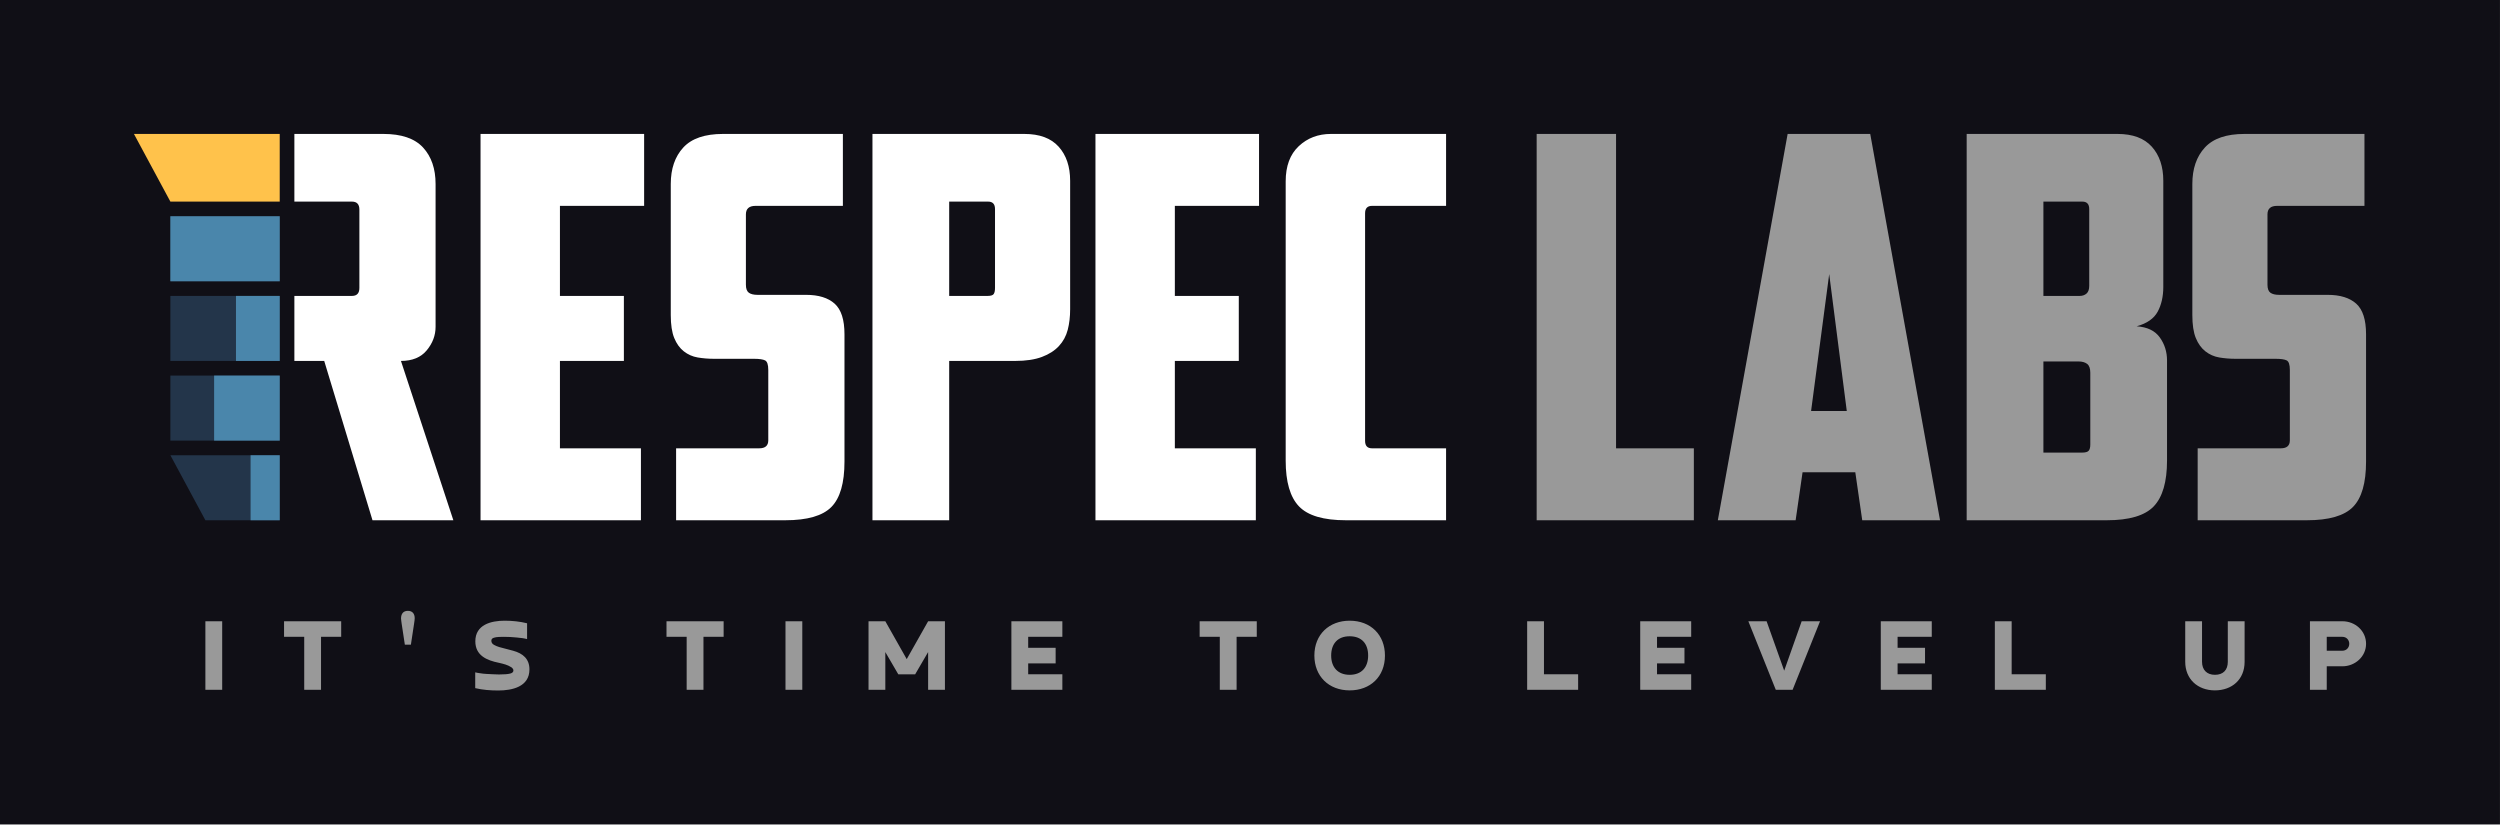
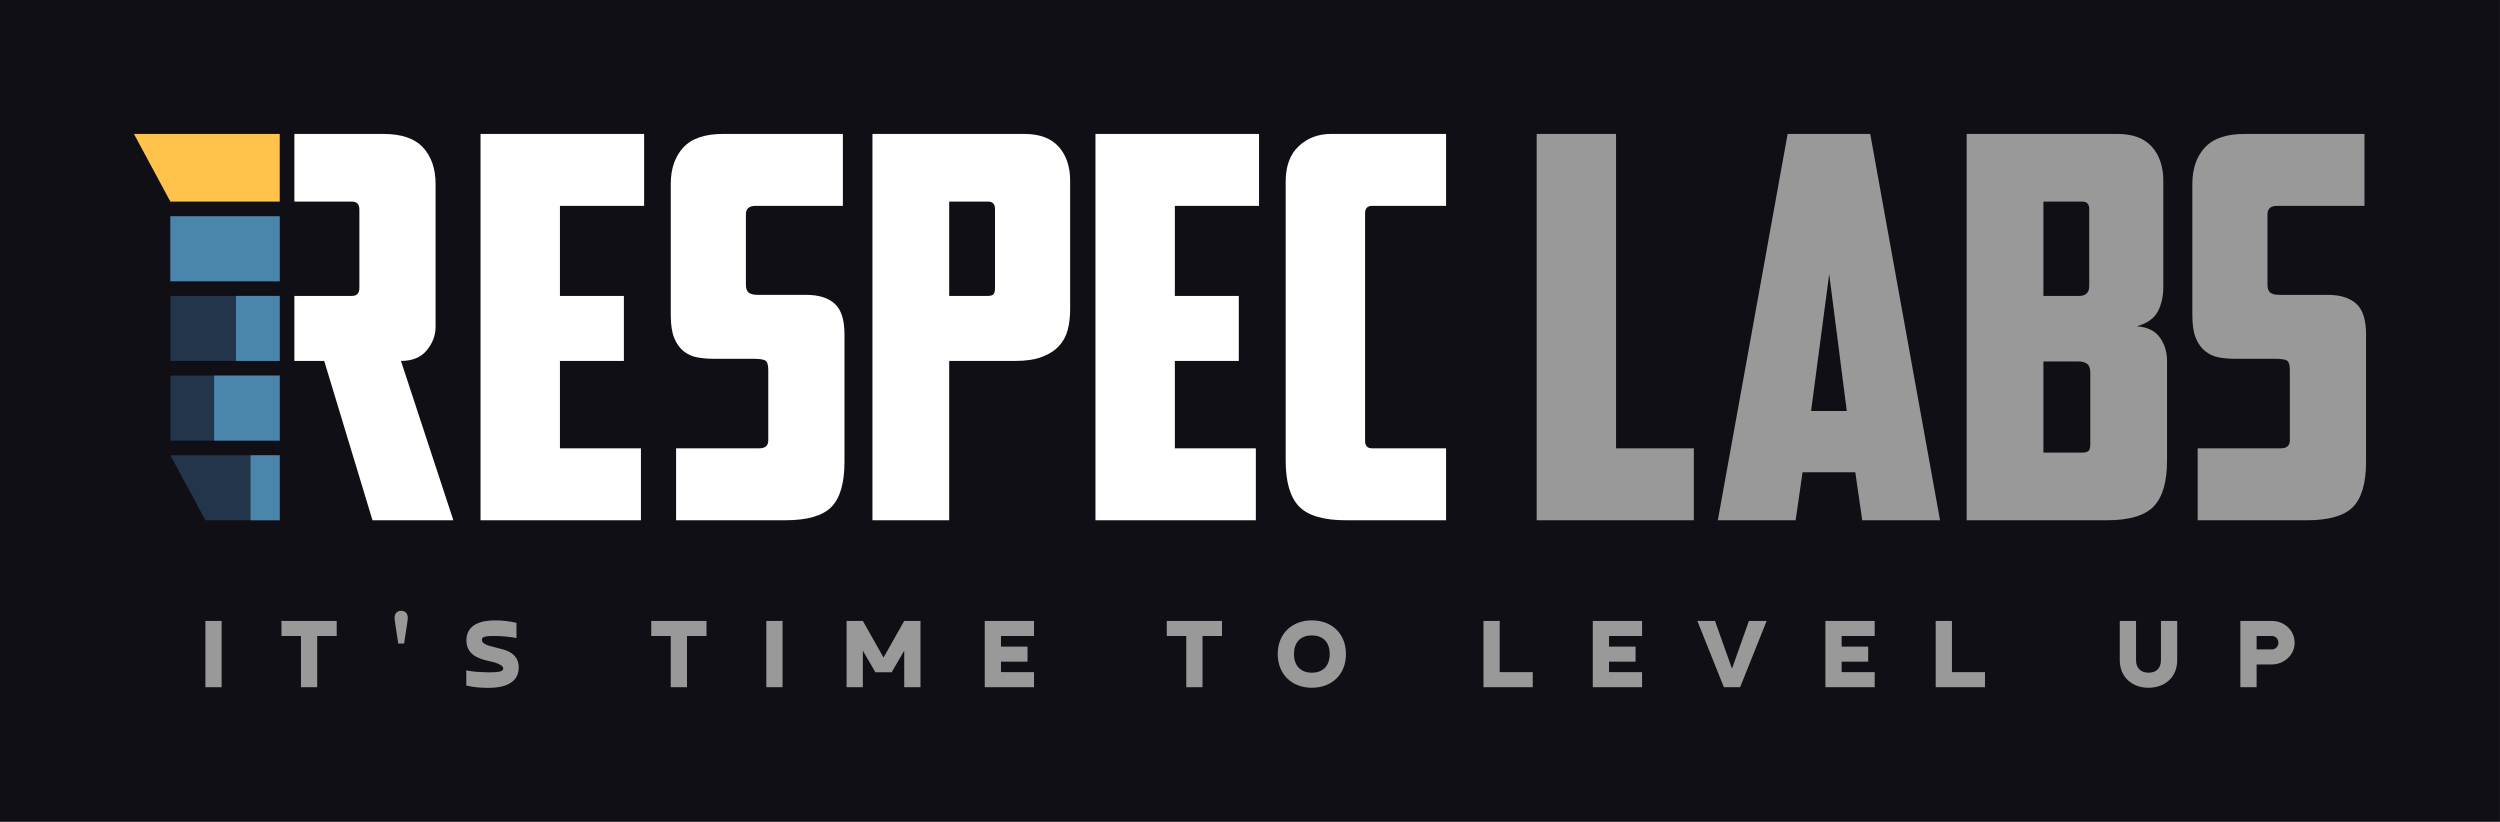
- <svg xmlns="http://www.w3.org/2000/svg" viewBox="-5.027 0.473 93.834 30.944">
-   <rect x="-5.027" y="0.473" width="93.833" height="30.944" fill="#100F16" />
+ <svg xmlns="http://www.w3.org/2000/svg" viewBox="-5.027 0.473 93.834 30.845">
+   <rect x="-5.027" y="0.473" width="93.833" height="30.845" fill="#100F16" />
  <rect x="1.368" y="8.590" width="4.104" height="2.440" fill="#23354A" />
  <rect x="1.368" y="8.590" width="4.104" height="2.440" fill="#4A86AB" />
  <rect x="1.368" y="11.580" width="4.104" height="2.440" fill="#23354A" />
  <rect x="3.830" y="11.580" width="1.642" height="2.440" fill="#4A86AB" />
  <rect x="1.368" y="14.570" width="4.104" height="2.440" fill="#23354A" />
  <rect x="3.010" y="14.570" width="2.462" height="2.440" fill="#4A86AB" />
  <polygon points="1.368,17.560 5.472,17.560 5.472,20.000 2.682,20.000" fill="#23354A" />
  <rect x="4.378" y="17.560" width="1.094" height="2.440" fill="#4A86AB" />
  <polygon points="0.000,5.5 5.472,5.5 5.472,8.04 1.368,8.04" fill="#FFC24B" />
  <path d="M11.322 12.74 c0 0.32 -0.11 0.613 -0.33 0.88 s-0.543 0.4 -0.97 0.4 l1.967 5.98 L8.954 20 L7.142 14.02 L6.022 14.02 L6.022 11.58 L8.182 11.58 c0.187 0 0.28 -0.1 0.28 -0.3 l0 -2.94 c0 -0.2 -0.093 -0.3 -0.28 -0.3 L6.022 8.04 L6.022 5.5 L9.362 5.5 c0.68 0 1.177 0.17 1.49 0.51 s0.47 0.797 0.47 1.37 l0 5.36 z" fill="#FFFFFF" />
  <g transform="translate(3.7094,0)">
    <path d="M 9.3,5.5 L 15.44,5.5 L 15.44,8.2 L 12.28,8.2 L 12.28,11.58 L 14.68,11.58 L 14.68,14.02 L 12.28,14.02 L 12.28,17.3 L 15.32,17.3 L 15.32,20 L 9.3,20 L 9.3,5.5 L 9.3,5.5  M 16.64,20.0 L 16.64,17.3 L 19.76,17.3 C 19.987,17.3 20.1,17.2 20.1,17.0 L 20.1,14.36 C 20.1,14.16 20.06,14.04 19.98,14.0 C 19.9,13.96 19.76,13.94 19.56,13.94 L 18.06,13.94 C 17.847,13.94 17.643,13.923 17.45,13.89 C 17.257,13.857 17.083,13.78 16.93,13.66 C 16.777,13.54 16.657,13.373 16.57,13.16 C 16.483,12.947 16.44,12.66 16.44,12.3 L 16.44,7.38 C 16.44,6.807 16.597,6.35 16.91,6.01 C 17.223,5.67 17.72,5.5 18.4,5.5 L 22.9,5.5 L 22.9,8.2 L 19.62,8.2 C 19.38,8.2 19.26,8.307 19.26,8.52 L 19.26,11.16 C 19.26,11.307 19.297,11.407 19.37,11.46 C 19.443,11.513 19.553,11.54 19.7,11.54 L 21.52,11.54 C 21.987,11.54 22.343,11.65 22.59,11.87 C 22.837,12.09 22.96,12.473 22.96,13.02 L 22.96,17.8 C 22.96,18.6 22.797,19.167 22.47,19.5 C 22.143,19.833 21.567,20.0 20.74,20.0 L 16.64,20.0 L 16.64,20.0  M 26.89,8.04 L 26.89,11.58 L 28.33,11.58 C 28.45,11.58 28.527,11.557 28.56,11.51 C 28.593,11.463 28.61,11.387 28.61,11.28 L 28.61,8.32 C 28.61,8.133 28.523,8.04 28.35,8.04 L 26.89,8.04 L 26.89,8.04  M 29.71,5.5 C 30.283,5.5 30.713,5.66 31,5.98 C 31.287,6.3 31.43,6.727 31.43,7.26 L 31.43,12.08 C 31.43,12.36 31.4,12.617 31.34,12.85 C 31.28,13.083 31.17,13.287 31.01,13.46 C 30.85,13.633 30.637,13.77 30.37,13.87 C 30.103,13.97 29.77,14.02 29.37,14.02 L 26.89,14.02 L 26.89,20 L 24.01,20 L 24.01,5.5 L 29.71,5.5 L 29.71,5.5  M 32.38,5.5 L 38.52,5.5 L 38.52,8.2 L 35.36,8.2 L 35.36,11.58 L 37.76,11.58 L 37.76,14.02 L 35.36,14.02 L 35.36,17.3 L 38.4,17.3 L 38.4,20 L 32.38,20 L 32.38,5.5 L 32.38,5.5  M 41.78,20.0 C 40.94,20.0 40.353,19.827 40.02,19.48 C 39.687,19.133 39.52,18.56 39.52,17.76 L 39.52,7.28 C 39.52,6.707 39.683,6.267 40.01,5.96 C 40.337,5.653 40.74,5.5 41.22,5.5 L 45.54,5.5 L 45.54,8.2 L 42.76,8.2 C 42.587,8.2 42.5,8.293 42.5,8.48 L 42.5,17.02 C 42.5,17.207 42.587,17.3 42.76,17.3 L 45.54,17.3 L 45.54,20.0 L 41.78,20.0 " fill="#FFFFFF" />
    <path d="M 48.94,5.5 L 51.92,5.5 L 51.92,17.3 L 54.84,17.3 L 54.84,20.0 L 48.94,20.0 L 48.94,5.5  M 58.92,18.2 L 58.66,20.0 L 55.74,20.0 L 58.36,5.5 L 61.46,5.5 L 64.08,20.0 L 61.16,20.0 L 60.9,18.2 L 58.92,18.2  M 59.24,15.9 L 60.58,15.9 L 59.92,10.76 L 59.24,15.9  M 67.96,8.04 L 67.96,11.58 L 69.32,11.58 C 69.427,11.58 69.513,11.55 69.58,11.49 C 69.647,11.43 69.68,11.333 69.68,11.2 L 69.68,8.32 C 69.68,8.133 69.593,8.04 69.42,8.04 L 67.96,8.04 L 67.96,8.04  M 69.72,14.46 C 69.72,14.3 69.68,14.19 69.6,14.13 C 69.52,14.07 69.413,14.04 69.28,14.04 L 67.96,14.04 L 67.96,17.46 L 69.42,17.46 C 69.54,17.46 69.62,17.437 69.66,17.39 C 69.7,17.343 69.72,17.267 69.72,17.16 L 69.72,14.46  M 72.46,11.24 C 72.46,11.6 72.39,11.91 72.25,12.17 C 72.11,12.43 71.847,12.613 71.46,12.72 C 71.86,12.747 72.15,12.887 72.33,13.14 C 72.51,13.393 72.6,13.68 72.6,14 L 72.6,17.76 C 72.6,18.56 72.433,19.133 72.1,19.48 C 71.767,19.827 71.18,20 70.34,20 L 65.08,20 L 65.08,5.5 L 70.74,5.5 C 71.313,5.5 71.743,5.66 72.03,5.98 C 72.317,6.3 72.46,6.727 72.46,7.26 L 72.46,11.24 L 72.46,11.24  M 73.75,20.0 L 73.75,17.3 L 76.87,17.3 C 77.097,17.3 77.21,17.2 77.21,17.0 L 77.21,14.36 C 77.21,14.16 77.17,14.04 77.09,14.0 C 77.01,13.96 76.87,13.94 76.67,13.94 L 75.17,13.94 C 74.957,13.94 74.753,13.923 74.56,13.89 C 74.367,13.857 74.193,13.78 74.04,13.66 C 73.887,13.54 73.767,13.373 73.68,13.16 C 73.593,12.947 73.55,12.66 73.55,12.3 L 73.55,7.38 C 73.55,6.807 73.707,6.35 74.02,6.01 C 74.333,5.67 74.83,5.5 75.51,5.5 L 80.01,5.5 L 80.01,8.2 L 76.73,8.2 C 76.49,8.2 76.37,8.307 76.37,8.52 L 76.37,11.16 C 76.37,11.307 76.407,11.407 76.48,11.46 C 76.553,11.513 76.663,11.54 76.81,11.54 L 78.63,11.54 C 79.097,11.54 79.453,11.65 79.7,11.87 C 79.947,12.09 80.07,12.473 80.07,13.02 L 80.07,17.8 C 80.07,18.6 79.907,19.167 79.58,19.5 C 79.253,19.833 78.677,20.0 77.85,20.0 L 73.75,20.0" fill="#999999" />
  </g>
-   <path d="M1.12 7.76 l3 0 l0 12.24 l-3 0 l0 -12.24 z M15.164 7.76 l10.2 0 l0 2.78 l-3.6 0 l0 9.46 l-3 0 l0 -9.46 l-3.6 0 l0 -2.78 z M38.388 8.12 l-0.58 3.82 l-1.08 0 l-0.58 -3.82 c-0.02 -0.18 -0.04 -0.32 -0.06 -0.46 s-0.04 -0.26 -0.04 -0.4 c0 -0.8 0.38 -1.36 1.22 -1.36 c0.82 0 1.22 0.52 1.22 1.32 c0 0.22 -0.04 0.52 -0.1 0.9 z M49.292 19.7 l0 -2.82 c0.24 0.06 0.54 0.12 0.88 0.16 c0.34 0.06 0.7 0.1 1.08 0.12 s0.76 0.04 1.16 0.06 s0.78 0.04 1.12 0.04 c0.94 0 1.6 -0.06 2 -0.16 c0.38 -0.1 0.58 -0.28 0.58 -0.56 c0 -0.24 -0.18 -0.42 -0.36 -0.56 c-0.66 -0.44 -1.44 -0.62 -2.22 -0.8 c-2.2 -0.44 -4.22 -1.32 -4.22 -3.84 c0 -2.98 2.82 -3.68 5.24 -3.68 c1.34 0 2.7 0.14 4 0.46 l0 2.82 c-0.2 -0.06 -0.46 -0.1 -0.78 -0.16 c-0.34 -0.04 -0.68 -0.08 -1.06 -0.12 c-0.78 -0.08 -1.52 -0.12 -2.3 -0.12 c-0.44 0 -1.36 0 -1.78 0.16 c-0.28 0.1 -0.46 0.22 -0.46 0.54 c0 0.16 0.04 0.3 0.12 0.42 c0.08 0.14 0.22 0.24 0.4 0.34 c0.54 0.3 1.24 0.48 1.84 0.62 c0.5 0.12 1 0.26 1.52 0.4 c1.76 0.48 2.92 1.46 2.92 3.34 c0 3.1 -3.08 3.76 -5.56 3.76 c-1.36 0 -2.78 -0.1 -4.12 -0.42 z M83.44 7.76 l10.2 0 l0 2.78 l-3.6 0 l0 9.46 l-3 0 l0 -9.46 l-3.6 0 l0 -2.78 z M104.684 7.76 l3 0 l0 12.24 l-3 0 l0 -12.24 z M122.508 13.26 l0 6.74 l-3 0 l0 -12.24 l3 0 l3.82 6.76 l3.82 -6.76 l3 0 l0 12.24 l-3 0 l0 -6.74 l-2.32 3.98 l-3 0 z M145.012 7.76 l9.1 0 l0 2.78 l-6.1 0 l0 1.96 l4.9 0 l0 2.78 l-4.9 0 l0 1.94 l6.1 0 l0 2.78 l-9.1 0 l0 -12.24 z M178.62 7.76 l10.2 0 l0 2.78 l-3.6 0 l0 9.46 l-3 0 l0 -9.46 l-3.6 0 l0 -2.78 z M205.404 17.32 c2.18 0 3.3 -1.4 3.3 -3.44 c0 -2.16 -1.2 -3.44 -3.3 -3.44 c-2.2 0 -3.3 1.4 -3.3 3.44 c0 2.12 1.22 3.44 3.3 3.44 z M205.404 20.1 c-3.76 0 -6.3 -2.56 -6.3 -6.22 c0 -3.78 2.66 -6.22 6.3 -6.22 c3.78 0 6.3 2.54 6.3 6.22 c0 3.8 -2.64 6.22 -6.3 6.22 z M246.192 17.22 l0 2.78 l-9.1 0 l0 -12.24 l3 0 l0 9.46 l6.1 0 z M257.276 7.76 l9.1 0 l0 2.78 l-6.1 0 l0 1.96 l4.9 0 l0 2.78 l-4.9 0 l0 1.94 l6.1 0 l0 2.78 l-9.1 0 l0 -12.24 z M286.1 7.76 l3.28 0 l-4.9 12.24 l-3 0 l-4.9 -12.24 l3.26 0 l3.14 8.82 z M300.224 7.76 l9.1 0 l0 2.78 l-6.1 0 l0 1.96 l4.9 0 l0 2.78 l-4.9 0 l0 1.94 l6.1 0 l0 2.78 l-9.1 0 l0 -12.24 z M329.688 17.22 l0 2.78 l-9.1 0 l0 -12.24 l3 0 l0 9.46 l6.1 0 z M362.176 7.76 l3 0 l0 7.24 c0 3.18 -2.28 5.1 -5.3 5.1 c-3.1 0 -5.3 -2.04 -5.3 -5.1 l0 -7.24 l3 0 l0 7.24 c0 1.44 0.86 2.32 2.3 2.32 c1.48 0 2.3 -0.86 2.3 -2.32 l0 -7.24 z M376.84 20 l0 -12.24 l5.8 0 c2.28 0 4.22 1.72 4.22 4.02 c0 2.32 -2 4.02 -4.22 4.02 l-2.8 0 l0 4.2 l-3 0 z M382.64 10.54 l-2.8 0 l0 2.48 l2.8 0 c0.7 0 1.22 -0.54 1.22 -1.24 s-0.52 -1.24 -1.22 -1.24 z" fill="#999999" transform="translate(2.4465,22.1596) scale(0.21024)" />
+   <path d="M1.12 7.76 l3 0 l0 12.24 l-3 0 l0 -12.24 z M15.164 7.76 l10.2 0 l0 2.78 l-3.6 0 l0 9.46 l-3 0 l0 -9.46 l-3.6 0 l0 -2.78 z M38.388 8.12 l-0.58 3.82 l-1.08 0 l-0.58 -3.82 c-0.02 -0.18 -0.04 -0.32 -0.06 -0.46 s-0.04 -0.26 -0.04 -0.4 c0 -0.8 0.38 -1.36 1.22 -1.36 c0.82 0 1.22 0.52 1.22 1.32 c0 0.22 -0.04 0.52 -0.1 0.9 z M49.292 19.7 l0 -2.82 c0.24 0.06 0.54 0.12 0.88 0.16 c0.34 0.06 0.7 0.1 1.08 0.12 s0.76 0.04 1.16 0.06 s0.78 0.04 1.12 0.04 c0.94 0 1.6 -0.06 2 -0.16 c0.38 -0.1 0.58 -0.28 0.58 -0.56 c0 -0.24 -0.18 -0.42 -0.36 -0.56 c-0.66 -0.44 -1.44 -0.62 -2.22 -0.8 c-2.2 -0.44 -4.22 -1.32 -4.22 -3.84 c0 -2.98 2.82 -3.68 5.24 -3.68 c1.34 0 2.7 0.14 4 0.46 l0 2.82 c-0.2 -0.06 -0.46 -0.1 -0.78 -0.16 c-0.34 -0.04 -0.68 -0.08 -1.06 -0.12 c-0.78 -0.08 -1.52 -0.12 -2.3 -0.12 c-0.44 0 -1.36 0 -1.78 0.16 c-0.28 0.1 -0.46 0.22 -0.46 0.54 c0 0.16 0.04 0.3 0.12 0.42 c0.08 0.14 0.22 0.24 0.4 0.34 c0.54 0.3 1.24 0.48 1.84 0.62 c0.5 0.12 1 0.26 1.52 0.4 c1.76 0.48 2.92 1.46 2.92 3.34 c0 3.1 -3.08 3.76 -5.56 3.76 c-1.36 0 -2.78 -0.1 -4.12 -0.42 z M83.44 7.76 l10.2 0 l0 2.78 l-3.6 0 l0 9.46 l-3 0 l0 -9.46 l-3.6 0 l0 -2.78 z M104.684 7.76 l3 0 l0 12.24 l-3 0 l0 -12.24 z M122.508 13.26 l0 6.74 l-3 0 l0 -12.24 l3 0 l3.82 6.76 l3.82 -6.76 l3 0 l0 12.24 l-3 0 l0 -6.74 l-2.32 3.98 l-3 0 z M145.012 7.76 l9.1 0 l0 2.78 l-6.1 0 l0 1.96 l4.9 0 l0 2.78 l-4.9 0 l0 1.94 l6.1 0 l0 2.78 l-9.1 0 l0 -12.24 z M178.62 7.76 l10.2 0 l0 2.78 l-3.6 0 l0 9.46 l-3 0 l0 -9.46 l-3.6 0 l0 -2.78 z M205.404 17.32 c2.18 0 3.3 -1.4 3.3 -3.44 c0 -2.16 -1.2 -3.44 -3.3 -3.44 c-2.2 0 -3.3 1.4 -3.3 3.44 c0 2.12 1.22 3.44 3.3 3.44 z M205.404 20.1 c-3.76 0 -6.3 -2.56 -6.3 -6.22 c0 -3.78 2.66 -6.22 6.3 -6.22 c3.78 0 6.3 2.54 6.3 6.22 c0 3.8 -2.64 6.22 -6.3 6.22 z M246.192 17.22 l0 2.78 l-9.1 0 l0 -12.24 l3 0 l0 9.46 l6.1 0 z M257.276 7.76 l9.1 0 l0 2.78 l-6.1 0 l0 1.96 l4.9 0 l0 2.78 l-4.9 0 l0 1.94 l6.1 0 l0 2.78 l-9.1 0 l0 -12.24 z M286.1 7.76 l3.28 0 l-4.9 12.24 l-3 0 l-4.9 -12.24 l3.26 0 l3.14 8.82 z M300.224 7.76 l9.1 0 l0 2.78 l-6.1 0 l0 1.96 l4.9 0 l0 2.78 l-4.9 0 l0 1.94 l6.1 0 l0 2.78 l-9.1 0 l0 -12.24 z M329.688 17.22 l0 2.78 l-9.1 0 l0 -12.24 l3 0 l0 9.46 l6.1 0 z M362.176 7.76 l3 0 l0 7.24 c0 3.18 -2.28 5.1 -5.3 5.1 c-3.1 0 -5.3 -2.04 -5.3 -5.1 l0 -7.24 l3 0 l0 7.24 c0 1.44 0.86 2.32 2.3 2.32 c1.48 0 2.3 -0.86 2.3 -2.32 l0 -7.24 z M376.84 20 l0 -12.24 l5.8 0 c2.28 0 4.22 1.72 4.22 4.02 c0 2.32 -2 4.02 -4.22 4.02 l-2.8 0 l0 4.2 l-3 0 z M382.64 10.54 l-2.8 0 l0 2.48 l2.8 0 c0.7 0 1.22 -0.54 1.22 -1.24 s-0.52 -1.24 -1.22 -1.24 z" fill="#999999" transform="translate(2.4543,22.2006) scale(0.20329)" />
</svg>
